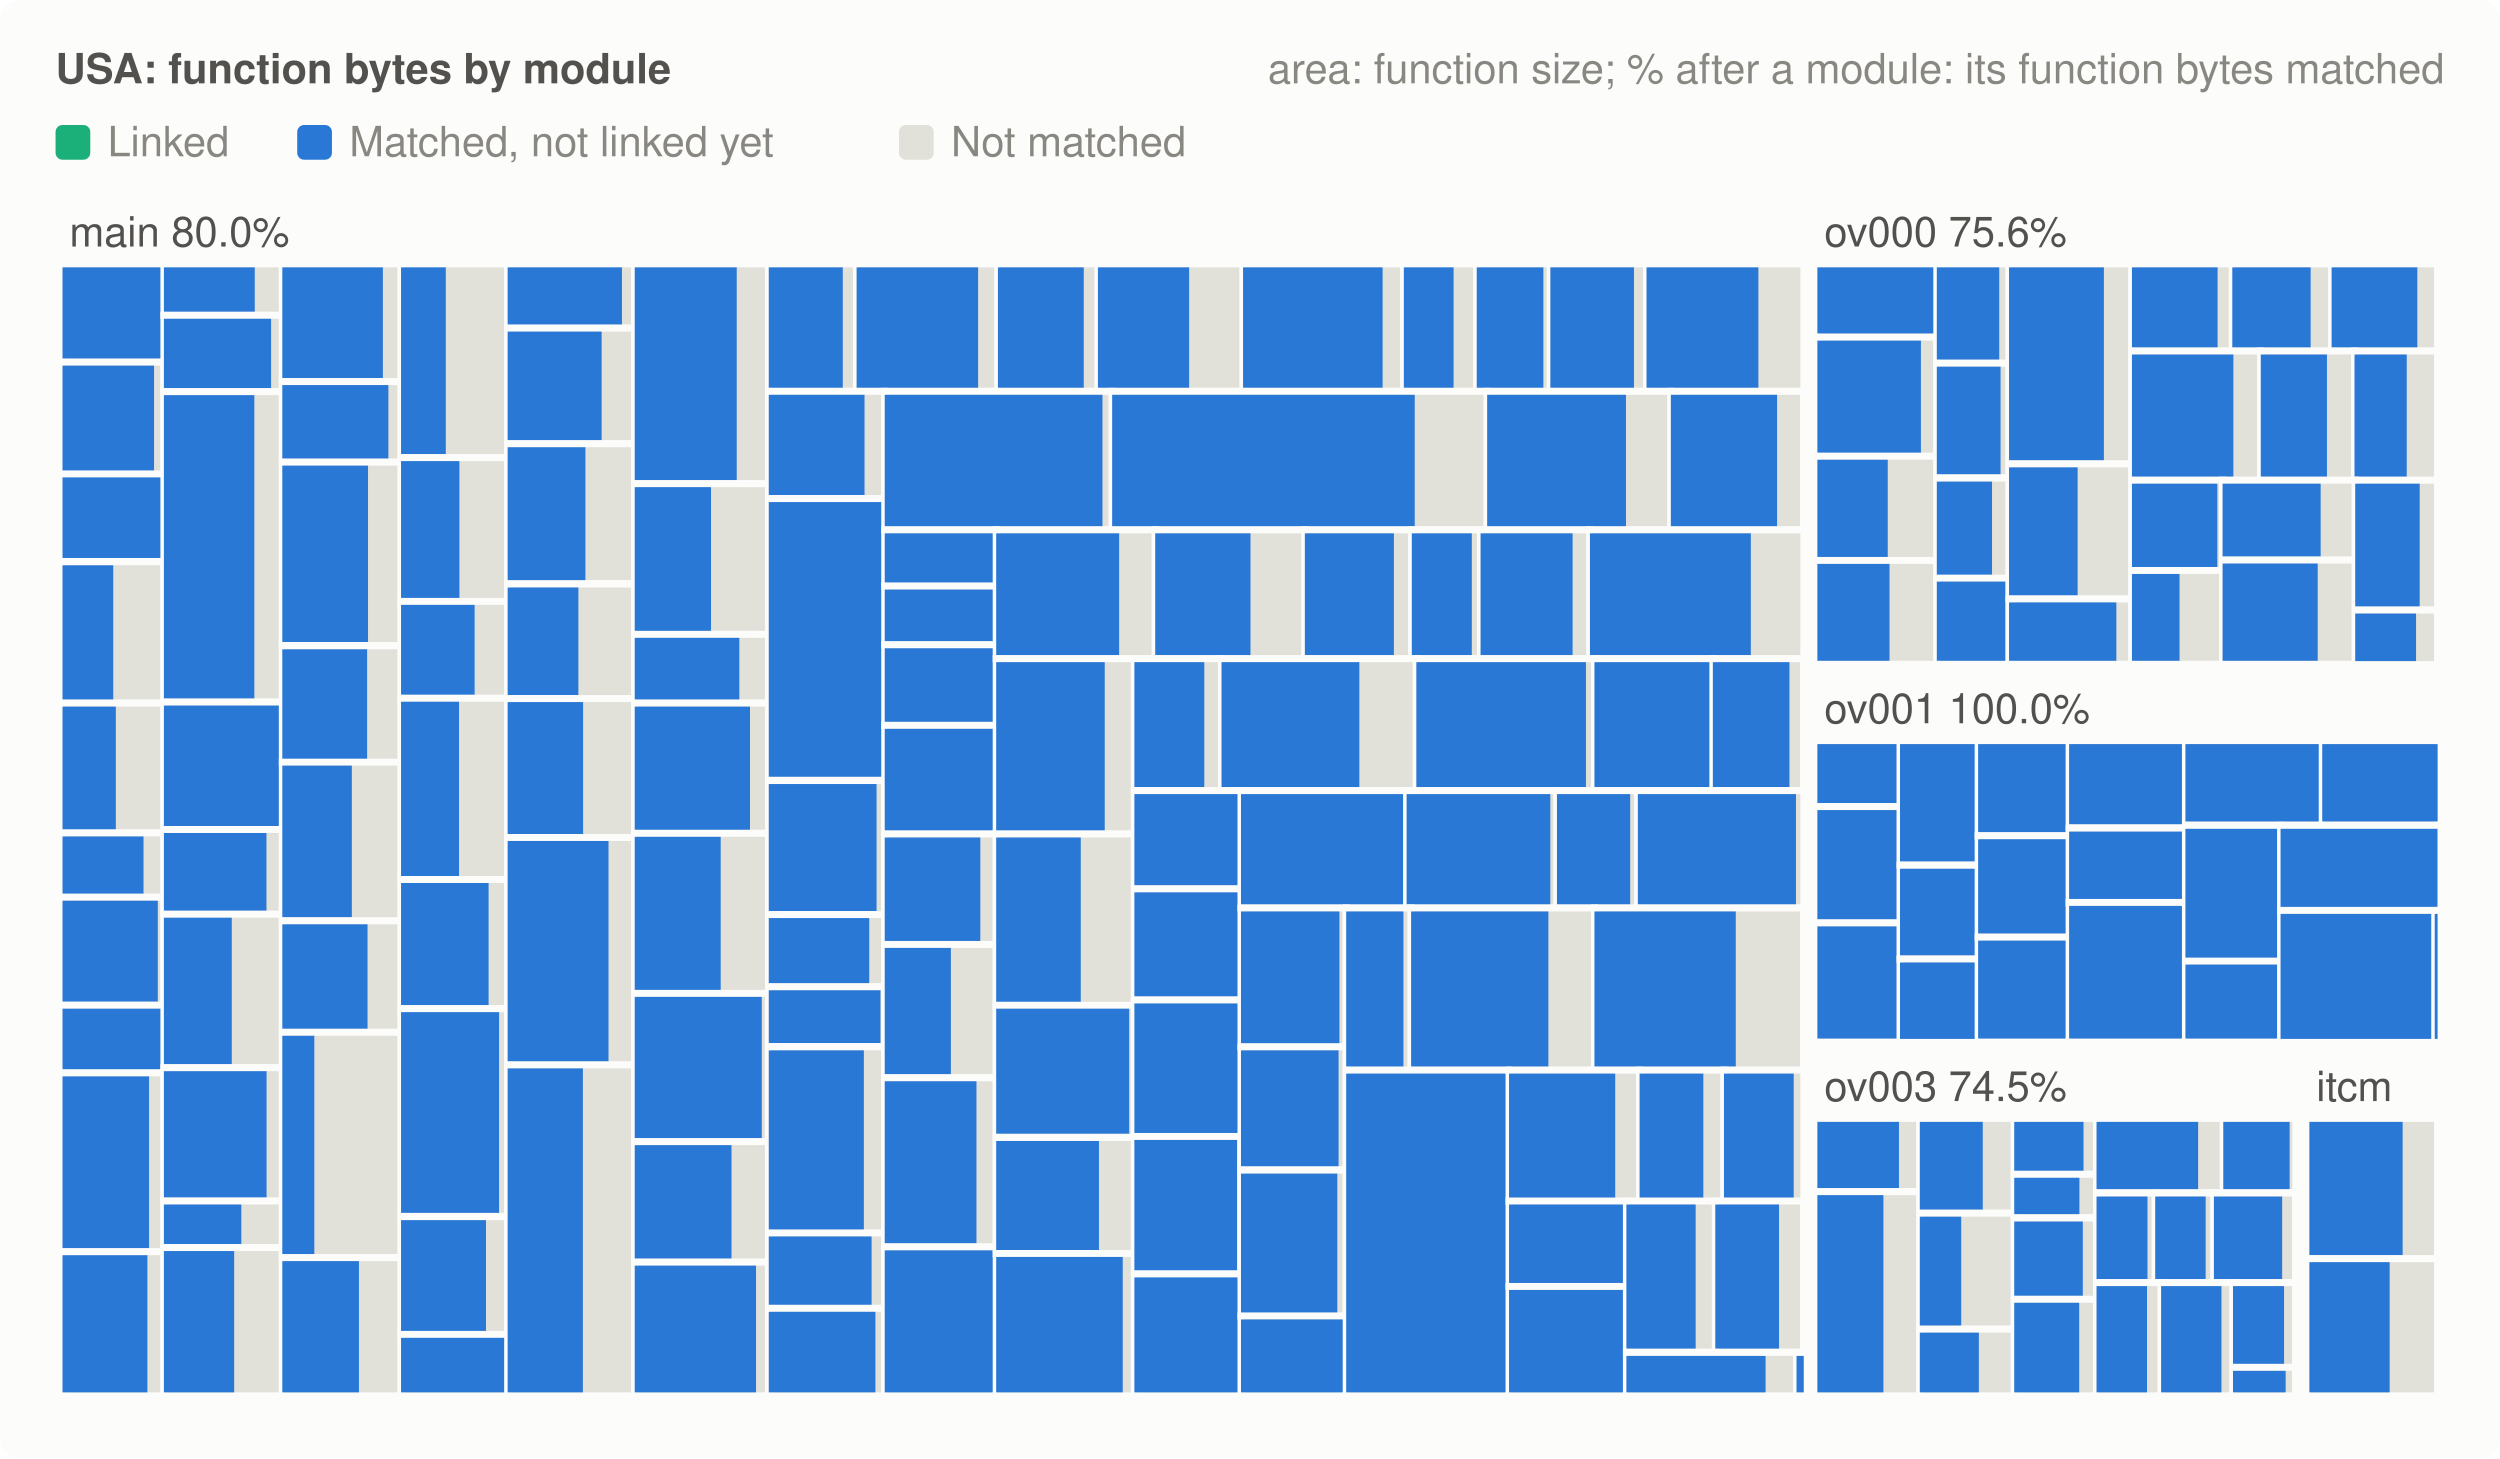
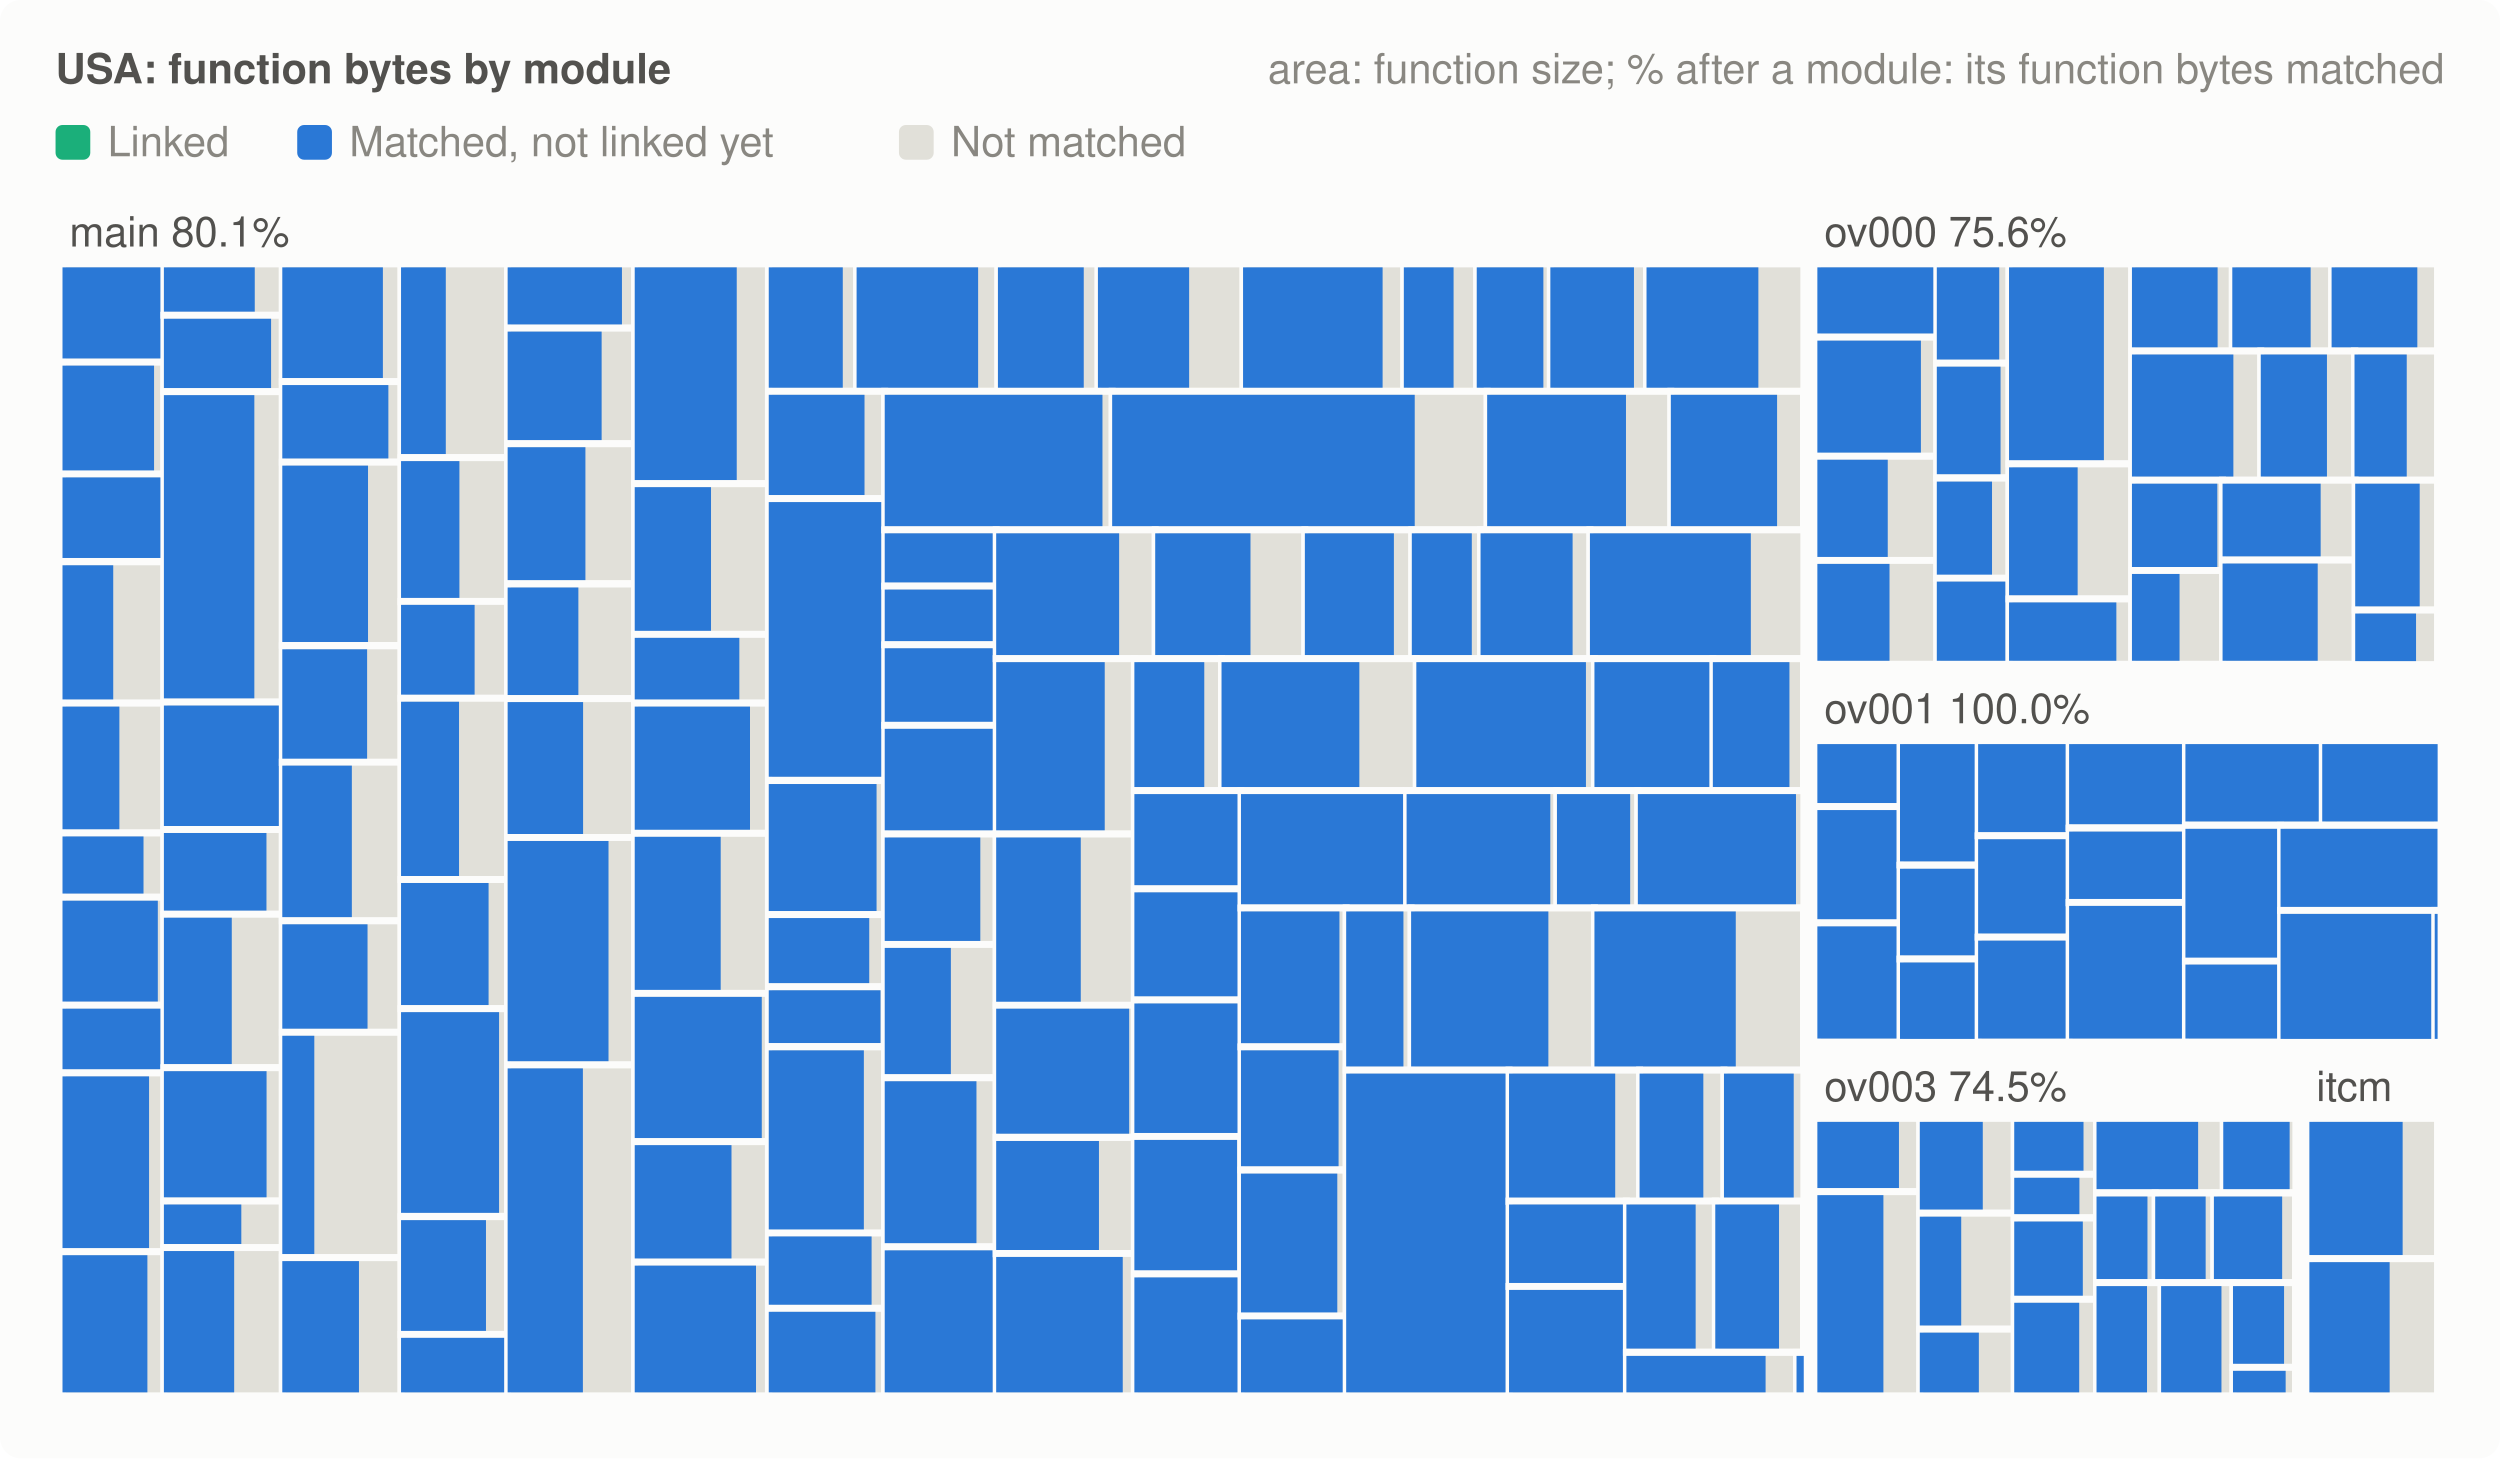
<svg xmlns="http://www.w3.org/2000/svg" viewBox="0 0 720 420" width="720" height="420" role="img" aria-label="Matched and linked code by module (USA)">
  <style>.bg{fill:#fcfcfb}.lbl{fill:#52514e}.muted{fill:#898781}.todo{fill:#e1e0d9}.gap{stroke:#fcfcfb}.matched{fill:#2a78d6}.linked{fill:#1baf7a}@media (prefers-color-scheme: dark){.bg{fill:#1a1a19}.lbl{fill:#c3c2b7}.muted{fill:#898781}.todo{fill:#2c2c2a}.gap{stroke:#1a1a19}.matched{fill:#3987e5}.linked{fill:#199e70}}text{font:12px -apple-system,BlinkMacSystemFont,'Segoe UI',Helvetica,Arial,sans-serif}.head{font-weight:600}</style>
  <rect class="bg" width="720" height="420" rx="6" />
  <text class="lbl head" x="16" y="24">USA: function bytes by module</text>
  <text class="muted" x="704" y="24" text-anchor="end">area: function size; % after a module: its function bytes matched</text>
  <rect class="linked" x="16" y="36" width="10" height="10" rx="2" />
  <text class="muted" x="31" y="45">Linked</text>
  <rect class="matched" x="85.6" y="36" width="10" height="10" rx="2" />
  <text class="muted" x="100.6" y="45">Matched, not linked yet</text>
  <rect class="todo" x="258.9" y="36" width="10" height="10" rx="2" />
  <text class="muted" x="273.9" y="45">Not matched</text>
  <rect class="todo gap" x="18.0" y="76.0" width="29.2" height="28.3" stroke-width="2" />
  <rect class="matched" x="18.0" y="77.0" width="29.16" height="26.3" />
  <rect class="todo gap" x="18.0" y="104.3" width="29.2" height="32.3" stroke-width="2" />
  <rect class="matched" x="18.0" y="105.3" width="26.37" height="30.3" />
  <rect class="todo gap" x="18.0" y="136.5" width="29.2" height="25.2" stroke-width="2" />
  <rect class="matched" x="18.0" y="137.5" width="28.68" height="23.2" />
  <rect class="todo gap" x="18.0" y="161.8" width="29.2" height="40.7" stroke-width="2" />
  <rect class="matched" x="18.0" y="162.8" width="14.61" height="38.7" />
  <rect class="todo gap" x="18.0" y="202.5" width="29.2" height="37.4" stroke-width="2" />
-   <rect class="matched" x="18.0" y="203.5" width="15.36" height="35.4" />
+   <rect class="matched" x="18.0" y="203.5" width="16.38" height="35.4" />
  <rect class="todo gap" x="18.0" y="239.9" width="29.2" height="18.5" stroke-width="2" />
  <rect class="matched" x="18.0" y="240.9" width="23.33" height="16.5" />
  <rect class="todo gap" x="18.0" y="258.4" width="29.2" height="31.1" stroke-width="2" />
  <rect class="matched" x="18.0" y="259.4" width="27.45" height="29.1" />
  <rect class="todo gap" x="18.0" y="289.5" width="29.2" height="19.5" stroke-width="2" />
  <rect class="matched" x="18.0" y="290.5" width="29.04" height="17.5" />
  <rect class="todo gap" x="18.0" y="309.0" width="29.2" height="51.5" stroke-width="2" />
  <rect class="matched" x="18.0" y="310.0" width="24.93" height="49.5" />
  <rect class="todo gap" x="18.0" y="360.5" width="29.2" height="41.5" stroke-width="2" />
  <rect class="matched" x="18.0" y="361.5" width="24.45" height="39.5" />
  <rect class="todo gap" x="47.2" y="76.0" width="34.1" height="14.8" stroke-width="2" />
  <rect class="matched" x="47.2" y="77.0" width="26.17" height="12.8" />
  <rect class="todo gap" x="47.2" y="90.8" width="34.1" height="22.0" stroke-width="2" />
  <rect class="matched" x="47.2" y="91.8" width="30.87" height="20.0" />
  <rect class="todo gap" x="47.2" y="112.8" width="34.1" height="89.4" stroke-width="2" />
  <rect class="matched" x="47.2" y="113.8" width="26.05" height="87.4" />
  <rect class="todo gap" x="47.2" y="202.2" width="34.1" height="36.7" stroke-width="2" />
  <rect class="matched" x="47.2" y="203.2" width="34.13" height="34.7" />
  <rect class="todo gap" x="47.2" y="238.9" width="34.1" height="24.4" stroke-width="2" />
  <rect class="matched" x="47.2" y="239.9" width="29.54" height="22.4" />
  <rect class="todo gap" x="47.2" y="263.3" width="34.1" height="44.2" stroke-width="2" />
  <rect class="matched" x="47.2" y="264.3" width="19.55" height="42.2" />
  <rect class="todo gap" x="47.2" y="307.5" width="34.1" height="38.4" stroke-width="2" />
  <rect class="matched" x="47.2" y="308.5" width="29.57" height="36.4" />
  <rect class="todo gap" x="47.2" y="345.9" width="34.1" height="13.4" stroke-width="2" />
  <rect class="matched" x="47.2" y="346.9" width="22.30" height="11.4" />
  <rect class="todo gap" x="47.2" y="359.3" width="34.1" height="42.7" stroke-width="2" />
  <rect class="matched" x="47.2" y="360.3" width="20.24" height="40.7" />
  <rect class="todo gap" x="81.3" y="76.0" width="34.2" height="33.9" stroke-width="2" />
  <rect class="matched" x="81.3" y="77.0" width="28.97" height="31.9" />
  <rect class="todo gap" x="81.3" y="109.9" width="34.2" height="23.2" stroke-width="2" />
  <rect class="matched" x="81.3" y="110.9" width="30.55" height="21.2" />
  <rect class="todo gap" x="81.3" y="133.1" width="34.2" height="52.8" stroke-width="2" />
  <rect class="matched" x="81.3" y="134.1" width="24.69" height="50.8" />
  <rect class="todo gap" x="81.3" y="186.0" width="34.2" height="33.6" stroke-width="2" />
  <rect class="matched" x="81.3" y="187.0" width="24.43" height="31.6" />
  <rect class="todo gap" x="81.3" y="219.5" width="34.2" height="45.7" stroke-width="2" />
  <rect class="matched" x="81.3" y="220.5" width="20.03" height="43.7" />
  <rect class="todo gap" x="81.3" y="265.2" width="34.2" height="32.1" stroke-width="2" />
  <rect class="matched" x="81.3" y="266.2" width="24.55" height="30.1" />
  <rect class="todo gap" x="81.3" y="297.3" width="34.2" height="64.9" stroke-width="2" />
  <rect class="matched" x="81.3" y="298.3" width="9.22" height="62.9" />
  <rect class="todo gap" x="81.3" y="362.2" width="34.2" height="39.8" stroke-width="2" />
  <rect class="matched" x="81.3" y="363.2" width="22.08" height="37.8" />
  <rect class="todo gap" x="115.5" y="76.0" width="30.7" height="55.8" stroke-width="2" />
  <rect class="matched" x="115.5" y="77.0" width="12.89" height="53.8" />
  <rect class="todo gap" x="115.5" y="131.8" width="30.7" height="41.5" stroke-width="2" />
  <rect class="matched" x="115.5" y="132.8" width="16.81" height="39.5" />
  <rect class="todo gap" x="115.5" y="173.2" width="30.7" height="27.9" stroke-width="2" />
  <rect class="matched" x="115.5" y="174.2" width="21.19" height="25.9" />
  <rect class="todo gap" x="115.5" y="201.1" width="30.7" height="52.2" stroke-width="2" />
  <rect class="matched" x="115.5" y="202.1" width="16.70" height="50.2" />
  <rect class="todo gap" x="115.5" y="253.3" width="30.7" height="37.2" stroke-width="2" />
  <rect class="matched" x="115.5" y="254.3" width="25.21" height="35.2" />
  <rect class="todo gap" x="115.5" y="290.5" width="30.7" height="59.8" stroke-width="2" />
  <rect class="matched" x="115.5" y="291.5" width="28.23" height="57.8" />
  <rect class="todo gap" x="115.5" y="350.4" width="30.7" height="34.0" stroke-width="2" />
  <rect class="matched" x="115.5" y="351.4" width="24.46" height="32.0" />
  <rect class="todo gap" x="115.5" y="384.3" width="30.7" height="17.7" stroke-width="2" />
  <rect class="matched" x="115.5" y="385.3" width="30.70" height="15.7" />
  <rect class="todo gap" x="146.2" y="76.0" width="36.6" height="18.5" stroke-width="2" />
  <rect class="matched" x="146.2" y="77.0" width="32.92" height="16.5" />
  <rect class="todo gap" x="146.2" y="94.5" width="36.6" height="33.3" stroke-width="2" />
  <rect class="matched" x="146.2" y="95.5" width="27.07" height="31.3" />
  <rect class="todo gap" x="146.2" y="127.8" width="36.6" height="40.3" stroke-width="2" />
  <rect class="matched" x="146.2" y="128.8" width="22.40" height="38.3" />
  <rect class="todo gap" x="146.2" y="168.2" width="36.6" height="33.0" stroke-width="2" />
  <rect class="matched" x="146.2" y="169.2" width="20.37" height="31.0" />
  <rect class="todo gap" x="146.2" y="201.2" width="36.6" height="40.0" stroke-width="2" />
  <rect class="matched" x="146.2" y="202.2" width="21.73" height="38.0" />
  <rect class="todo gap" x="146.2" y="241.2" width="36.6" height="65.5" stroke-width="2" />
  <rect class="matched" x="146.2" y="242.2" width="29.05" height="63.5" />
  <rect class="todo gap" x="146.2" y="306.7" width="36.6" height="95.3" stroke-width="2" />
  <rect class="matched" x="146.2" y="307.7" width="21.67" height="93.3" />
  <rect class="todo gap" x="182.8" y="76.0" width="38.5" height="63.3" stroke-width="2" />
  <rect class="matched" x="182.8" y="77.0" width="29.38" height="61.3" />
  <rect class="todo gap" x="182.8" y="139.3" width="38.5" height="43.4" stroke-width="2" />
  <rect class="matched" x="182.8" y="140.3" width="21.97" height="41.4" />
  <rect class="todo gap" x="182.8" y="182.7" width="38.5" height="19.8" stroke-width="2" />
  <rect class="matched" x="182.8" y="183.7" width="30.13" height="17.8" />
  <rect class="todo gap" x="182.8" y="202.5" width="38.5" height="37.5" stroke-width="2" />
  <rect class="matched" x="182.8" y="203.5" width="33.20" height="35.5" />
  <rect class="todo gap" x="182.8" y="240.0" width="38.5" height="46.1" stroke-width="2" />
  <rect class="matched" x="182.8" y="241.0" width="24.76" height="44.1" />
  <rect class="todo gap" x="182.8" y="286.1" width="38.5" height="42.7" stroke-width="2" />
  <rect class="matched" x="182.8" y="287.1" width="36.59" height="40.7" />
  <rect class="todo gap" x="182.8" y="328.8" width="38.5" height="34.7" stroke-width="2" />
  <rect class="matched" x="182.8" y="329.8" width="27.87" height="32.7" />
  <rect class="todo gap" x="182.8" y="363.5" width="38.5" height="38.5" stroke-width="2" />
  <rect class="matched" x="182.8" y="364.5" width="34.93" height="36.5" />
  <rect class="todo gap" x="221.4" y="76.0" width="25.3" height="36.7" stroke-width="2" />
  <rect class="matched" x="221.4" y="77.0" width="21.32" height="34.7" />
  <rect class="todo gap" x="246.7" y="76.0" width="40.7" height="36.7" stroke-width="2" />
  <rect class="matched" x="246.7" y="77.0" width="35.00" height="34.7" />
  <rect class="todo gap" x="287.4" y="76.0" width="28.9" height="36.7" stroke-width="2" />
  <rect class="matched" x="287.4" y="77.0" width="24.72" height="34.7" />
  <rect class="todo gap" x="316.2" y="76.0" width="41.8" height="36.7" stroke-width="2" />
  <rect class="matched" x="316.2" y="77.0" width="26.27" height="34.7" />
  <rect class="todo gap" x="358.0" y="76.0" width="46.3" height="36.7" stroke-width="2" />
  <rect class="matched" x="358.0" y="77.0" width="40.19" height="34.7" />
  <rect class="todo gap" x="404.3" y="76.0" width="21.0" height="36.7" stroke-width="2" />
  <rect class="matched" x="404.3" y="77.0" width="14.33" height="34.7" />
  <rect class="todo gap" x="425.3" y="76.0" width="21.2" height="36.7" stroke-width="2" />
  <rect class="matched" x="425.3" y="77.0" width="19.19" height="34.7" />
  <rect class="todo gap" x="446.5" y="76.0" width="27.7" height="36.7" stroke-width="2" />
  <rect class="matched" x="446.5" y="77.0" width="24.08" height="34.7" />
  <rect class="todo gap" x="474.2" y="76.0" width="45.3" height="36.7" stroke-width="2" />
  <rect class="matched" x="474.2" y="77.0" width="32.21" height="34.7" />
  <rect class="todo gap" x="221.4" y="112.7" width="33.4" height="30.9" stroke-width="2" />
  <rect class="matched" x="221.4" y="113.7" width="27.58" height="28.9" />
  <rect class="todo gap" x="221.4" y="143.6" width="33.4" height="81.1" stroke-width="2" />
  <rect class="matched" x="221.4" y="144.6" width="33.43" height="79.1" />
  <rect class="todo gap" x="221.4" y="224.8" width="33.4" height="38.6" stroke-width="2" />
  <rect class="matched" x="221.4" y="225.8" width="31.05" height="36.6" />
  <rect class="todo gap" x="221.4" y="263.4" width="33.4" height="20.8" stroke-width="2" />
  <rect class="matched" x="221.4" y="264.4" width="28.94" height="18.8" />
  <rect class="todo gap" x="221.4" y="284.2" width="33.4" height="17.2" stroke-width="2" />
  <rect class="matched" x="221.4" y="285.2" width="32.18" height="15.2" />
  <rect class="todo gap" x="221.4" y="301.5" width="33.4" height="53.7" stroke-width="2" />
  <rect class="matched" x="221.4" y="302.5" width="27.39" height="51.7" />
  <rect class="todo gap" x="221.4" y="355.1" width="33.4" height="21.7" stroke-width="2" />
  <rect class="matched" x="221.4" y="356.1" width="29.62" height="19.7" />
  <rect class="todo gap" x="221.4" y="376.8" width="33.4" height="25.2" stroke-width="2" />
  <rect class="matched" x="221.4" y="377.8" width="30.72" height="23.2" />
  <rect class="todo gap" x="254.8" y="112.7" width="65.5" height="39.9" stroke-width="2" />
  <rect class="matched" x="254.8" y="113.7" width="62.71" height="37.9" />
  <rect class="todo gap" x="320.3" y="112.7" width="108.0" height="39.9" stroke-width="2" />
  <rect class="matched" x="320.3" y="113.7" width="87.14" height="37.9" />
  <rect class="todo gap" x="428.3" y="112.7" width="52.9" height="39.9" stroke-width="2" />
  <rect class="matched" x="428.3" y="113.7" width="39.98" height="37.9" />
  <rect class="todo gap" x="481.2" y="112.7" width="38.2" height="39.9" stroke-width="2" />
  <rect class="matched" x="481.2" y="113.7" width="30.60" height="37.9" />
  <rect class="todo gap" x="254.8" y="152.6" width="32.1" height="16.2" stroke-width="2" />
  <rect class="matched" x="254.8" y="153.6" width="32.14" height="14.2" />
  <rect class="todo gap" x="254.8" y="168.8" width="32.1" height="16.9" stroke-width="2" />
  <rect class="matched" x="254.8" y="169.8" width="32.14" height="14.9" />
  <rect class="todo gap" x="254.8" y="185.7" width="32.1" height="23.2" stroke-width="2" />
  <rect class="matched" x="254.8" y="186.7" width="32.14" height="21.2" />
  <rect class="todo gap" x="254.8" y="208.9" width="32.1" height="31.3" stroke-width="2" />
  <rect class="matched" x="254.8" y="209.9" width="32.14" height="29.3" />
  <rect class="todo gap" x="254.8" y="240.2" width="32.1" height="31.8" stroke-width="2" />
  <rect class="matched" x="254.8" y="241.2" width="27.53" height="29.8" />
  <rect class="todo gap" x="254.8" y="272.0" width="32.1" height="38.4" stroke-width="2" />
  <rect class="matched" x="254.8" y="273.0" width="19.05" height="36.4" />
  <rect class="todo gap" x="254.8" y="310.4" width="32.1" height="48.7" stroke-width="2" />
  <rect class="matched" x="254.8" y="311.4" width="26.42" height="46.7" />
  <rect class="todo gap" x="254.8" y="359.1" width="32.1" height="42.9" stroke-width="2" />
  <rect class="matched" x="254.8" y="360.1" width="32.14" height="40.9" />
  <rect class="todo gap" x="286.9" y="152.6" width="45.8" height="37.1" stroke-width="2" />
  <rect class="matched" x="286.9" y="153.6" width="35.41" height="35.1" />
  <rect class="todo gap" x="332.7" y="152.6" width="43.1" height="37.1" stroke-width="2" />
  <rect class="matched" x="332.7" y="153.6" width="27.44" height="35.1" />
  <rect class="todo gap" x="375.8" y="152.6" width="30.8" height="37.1" stroke-width="2" />
  <rect class="matched" x="375.8" y="153.6" width="25.64" height="35.1" />
  <rect class="todo gap" x="406.6" y="152.6" width="19.8" height="37.1" stroke-width="2" />
  <rect class="matched" x="406.6" y="153.6" width="17.28" height="35.1" />
  <rect class="todo gap" x="426.4" y="152.6" width="31.5" height="37.1" stroke-width="2" />
  <rect class="matched" x="426.4" y="153.6" width="26.51" height="35.1" />
  <rect class="todo gap" x="457.9" y="152.6" width="61.6" height="37.1" stroke-width="2" />
  <rect class="matched" x="457.9" y="153.6" width="46.34" height="35.1" />
  <rect class="todo gap" x="286.9" y="189.7" width="39.8" height="50.5" stroke-width="2" />
  <rect class="matched" x="286.9" y="190.7" width="31.26" height="48.5" />
  <rect class="todo gap" x="286.9" y="240.2" width="39.8" height="49.4" stroke-width="2" />
  <rect class="matched" x="286.9" y="241.2" width="24.36" height="47.4" />
  <rect class="todo gap" x="286.9" y="289.5" width="39.8" height="38.0" stroke-width="2" />
  <rect class="matched" x="286.9" y="290.5" width="38.30" height="36.0" />
  <rect class="todo gap" x="286.9" y="327.6" width="39.8" height="33.5" stroke-width="2" />
  <rect class="matched" x="286.9" y="328.6" width="29.60" height="31.5" />
  <rect class="todo gap" x="286.9" y="361.0" width="39.8" height="41.0" stroke-width="2" />
  <rect class="matched" x="286.9" y="362.0" width="36.45" height="39.0" />
  <rect class="todo gap" x="326.7" y="189.7" width="25.1" height="38.0" stroke-width="2" />
  <rect class="matched" x="326.7" y="190.7" width="20.13" height="36.0" />
  <rect class="todo gap" x="351.8" y="189.7" width="56.1" height="38.0" stroke-width="2" />
  <rect class="matched" x="351.8" y="190.7" width="39.69" height="36.0" />
  <rect class="todo gap" x="407.9" y="189.7" width="51.3" height="38.0" stroke-width="2" />
  <rect class="matched" x="407.9" y="190.7" width="48.85" height="36.0" />
  <rect class="todo gap" x="459.2" y="189.7" width="34.1" height="38.0" stroke-width="2" />
  <rect class="matched" x="459.2" y="190.7" width="33.92" height="36.0" />
  <rect class="todo gap" x="493.3" y="189.7" width="26.1" height="38.0" stroke-width="2" />
  <rect class="matched" x="493.3" y="190.7" width="22.06" height="36.0" />
  <rect class="todo gap" x="326.7" y="227.7" width="30.7" height="28.3" stroke-width="2" />
  <rect class="matched" x="326.7" y="228.7" width="29.88" height="26.3" />
  <rect class="todo gap" x="326.7" y="256.0" width="30.7" height="32.0" stroke-width="2" />
  <rect class="matched" x="326.7" y="257.0" width="30.68" height="30.0" />
  <rect class="todo gap" x="326.7" y="288.0" width="30.7" height="39.3" stroke-width="2" />
  <rect class="matched" x="326.7" y="289.0" width="30.68" height="37.3" />
  <rect class="todo gap" x="326.7" y="327.3" width="30.7" height="39.6" stroke-width="2" />
  <rect class="matched" x="326.7" y="328.3" width="29.59" height="37.6" />
  <rect class="todo gap" x="326.7" y="366.9" width="30.7" height="35.1" stroke-width="2" />
  <rect class="matched" x="326.7" y="367.9" width="30.68" height="33.1" />
  <rect class="todo gap" x="357.4" y="227.7" width="47.7" height="33.8" stroke-width="2" />
  <rect class="matched" x="357.4" y="228.7" width="46.82" height="31.8" />
  <rect class="todo gap" x="405.1" y="227.7" width="43.3" height="33.8" stroke-width="2" />
  <rect class="matched" x="405.1" y="228.7" width="41.39" height="31.8" />
  <rect class="todo gap" x="448.4" y="227.7" width="23.3" height="33.8" stroke-width="2" />
  <rect class="matched" x="448.4" y="228.7" width="21.09" height="31.8" />
  <rect class="todo gap" x="471.7" y="227.7" width="47.8" height="33.8" stroke-width="2" />
  <rect class="matched" x="471.7" y="228.7" width="45.54" height="31.8" />
  <rect class="todo gap" x="357.4" y="261.5" width="30.3" height="40.0" stroke-width="2" />
  <rect class="matched" x="357.4" y="262.5" width="28.36" height="38.0" />
  <rect class="todo gap" x="357.4" y="301.5" width="30.3" height="35.4" stroke-width="2" />
  <rect class="matched" x="357.4" y="302.5" width="28.11" height="33.4" />
  <rect class="todo gap" x="357.4" y="337.0" width="30.3" height="42.1" stroke-width="2" />
  <rect class="matched" x="357.4" y="338.0" width="27.74" height="40.1" />
  <rect class="todo gap" x="357.4" y="379.0" width="30.3" height="23.0" stroke-width="2" />
  <rect class="matched" x="357.4" y="380.0" width="30.30" height="21.0" />
  <rect class="todo gap" x="387.7" y="261.5" width="18.7" height="46.7" stroke-width="2" />
  <rect class="matched" x="387.7" y="262.5" width="16.49" height="44.7" />
  <rect class="todo gap" x="406.4" y="261.5" width="52.8" height="46.7" stroke-width="2" />
  <rect class="matched" x="406.4" y="262.5" width="39.53" height="44.7" />
  <rect class="todo gap" x="459.2" y="261.5" width="60.2" height="46.7" stroke-width="2" />
  <rect class="matched" x="459.2" y="262.5" width="40.70" height="44.7" />
  <rect class="todo gap" x="387.7" y="308.2" width="46.9" height="93.8" stroke-width="2" />
  <rect class="matched" x="387.7" y="309.2" width="46.88" height="91.8" />
  <rect class="todo gap" x="434.6" y="308.2" width="37.6" height="37.8" stroke-width="2" />
  <rect class="matched" x="434.6" y="309.2" width="30.58" height="35.8" />
  <rect class="todo gap" x="472.2" y="308.2" width="24.3" height="37.8" stroke-width="2" />
  <rect class="matched" x="472.2" y="309.2" width="18.36" height="35.8" />
  <rect class="todo gap" x="496.5" y="308.2" width="23.0" height="37.8" stroke-width="2" />
  <rect class="matched" x="496.5" y="309.2" width="20.09" height="35.8" />
  <rect class="todo gap" x="434.6" y="345.9" width="33.8" height="24.6" stroke-width="2" />
  <rect class="matched" x="434.6" y="346.9" width="32.89" height="22.6" />
  <rect class="todo gap" x="434.6" y="370.5" width="33.8" height="31.5" stroke-width="2" />
  <rect class="matched" x="434.6" y="371.5" width="33.76" height="29.5" />
  <rect class="todo gap" x="468.4" y="345.9" width="25.7" height="43.5" stroke-width="2" />
  <rect class="matched" x="468.4" y="346.9" width="19.95" height="41.5" />
  <rect class="todo gap" x="494.0" y="345.9" width="25.4" height="43.5" stroke-width="2" />
  <rect class="matched" x="494.0" y="346.9" width="18.36" height="41.5" />
  <rect class="todo gap" x="468.4" y="389.5" width="49.0" height="12.5" stroke-width="2" />
  <rect class="matched" x="468.4" y="390.5" width="40.09" height="10.5" />
  <rect class="todo gap" x="517.4" y="389.5" width="2.1" height="12.5" stroke-width="2" />
  <rect class="matched" x="517.4" y="390.5" width="2.08" height="10.5" />
-   <text class="lbl" x="20.0" y="71.0">main 80.0%</text>
+   <text class="lbl" x="20.0" y="71.0">main 80.1%</text>
  <rect class="todo gap" x="523.4" y="76.0" width="34.4" height="21.1" stroke-width="2" />
  <rect class="matched" x="523.4" y="77.0" width="33.66" height="19.1" />
  <rect class="todo gap" x="523.4" y="97.1" width="34.4" height="34.3" stroke-width="2" />
  <rect class="matched" x="523.4" y="98.1" width="29.82" height="32.3" />
  <rect class="todo gap" x="523.4" y="131.4" width="34.4" height="30.1" stroke-width="2" />
  <rect class="matched" x="523.4" y="132.4" width="20.27" height="28.1" />
  <rect class="todo gap" x="523.4" y="161.4" width="34.4" height="29.9" stroke-width="2" />
  <rect class="matched" x="523.4" y="162.4" width="20.78" height="27.9" />
  <rect class="todo gap" x="557.8" y="76.0" width="20.8" height="28.6" stroke-width="2" />
  <rect class="matched" x="557.8" y="77.0" width="17.98" height="26.6" />
  <rect class="todo gap" x="557.8" y="104.6" width="20.8" height="33.0" stroke-width="2" />
  <rect class="matched" x="557.8" y="105.6" width="18.36" height="31.0" />
  <rect class="todo gap" x="557.8" y="137.7" width="20.8" height="28.9" stroke-width="2" />
  <rect class="matched" x="557.8" y="138.7" width="15.90" height="26.9" />
  <rect class="todo gap" x="557.8" y="166.5" width="20.8" height="24.8" stroke-width="2" />
  <rect class="matched" x="557.8" y="167.5" width="19.81" height="22.8" />
  <rect class="todo gap" x="578.6" y="76.0" width="35.3" height="57.6" stroke-width="2" />
  <rect class="matched" x="578.6" y="77.0" width="27.32" height="55.6" />
  <rect class="todo gap" x="578.6" y="133.6" width="35.3" height="38.9" stroke-width="2" />
  <rect class="matched" x="578.6" y="134.6" width="19.76" height="36.9" />
  <rect class="todo gap" x="578.6" y="172.5" width="35.3" height="18.8" stroke-width="2" />
  <rect class="matched" x="578.6" y="173.5" width="30.91" height="16.8" />
  <rect class="todo gap" x="614.0" y="76.0" width="28.9" height="25.1" stroke-width="2" />
  <rect class="matched" x="614.0" y="77.0" width="24.67" height="23.1" />
  <rect class="todo gap" x="642.9" y="76.0" width="28.7" height="25.1" stroke-width="2" />
  <rect class="matched" x="642.9" y="77.0" width="22.57" height="23.1" />
  <rect class="todo gap" x="671.5" y="76.0" width="30.5" height="25.1" stroke-width="2" />
  <rect class="matched" x="671.5" y="77.0" width="24.69" height="23.1" />
  <rect class="todo gap" x="614.0" y="101.1" width="37.1" height="37.2" stroke-width="2" />
  <rect class="matched" x="614.0" y="102.1" width="29.21" height="35.2" />
  <rect class="todo gap" x="651.1" y="101.1" width="27.1" height="37.2" stroke-width="2" />
  <rect class="matched" x="651.1" y="102.1" width="19.06" height="35.2" />
  <rect class="todo gap" x="678.1" y="101.1" width="23.9" height="37.2" stroke-width="2" />
  <rect class="matched" x="678.1" y="102.1" width="15.04" height="35.2" />
  <rect class="todo gap" x="614.0" y="138.3" width="26.1" height="26.0" stroke-width="2" />
  <rect class="matched" x="614.0" y="139.3" width="24.59" height="24.0" />
  <rect class="todo gap" x="614.0" y="164.3" width="26.1" height="27.0" stroke-width="2" />
  <rect class="matched" x="614.0" y="165.3" width="13.71" height="25.0" />
  <rect class="todo gap" x="640.1" y="138.3" width="38.2" height="23.0" stroke-width="2" />
  <rect class="matched" x="640.1" y="139.3" width="28.25" height="21.0" />
  <rect class="todo gap" x="640.1" y="161.3" width="38.2" height="30.0" stroke-width="2" />
  <rect class="matched" x="640.1" y="162.3" width="27.40" height="28.0" />
  <rect class="todo gap" x="678.3" y="138.3" width="23.7" height="37.4" stroke-width="2" />
  <rect class="matched" x="678.3" y="139.3" width="18.57" height="35.4" />
  <rect class="todo gap" x="678.3" y="175.7" width="23.7" height="15.7" stroke-width="2" />
  <rect class="matched" x="678.3" y="176.7" width="17.52" height="13.7" />
  <text class="lbl" x="525.4" y="71.0">ov000 75.6%</text>
  <rect class="todo gap" x="523.4" y="213.3" width="23.8" height="19.0" stroke-width="2" />
  <rect class="matched" x="523.4" y="214.3" width="23.78" height="17.0" />
  <rect class="todo gap" x="523.4" y="232.3" width="23.8" height="33.5" stroke-width="2" />
  <rect class="matched" x="523.4" y="233.3" width="23.78" height="31.5" />
  <rect class="todo gap" x="523.4" y="265.8" width="23.8" height="34.3" stroke-width="2" />
  <rect class="matched" x="523.4" y="266.8" width="23.78" height="32.3" />
  <rect class="todo gap" x="547.2" y="213.3" width="22.5" height="35.8" stroke-width="2" />
  <rect class="matched" x="547.2" y="214.3" width="22.51" height="33.8" />
  <rect class="todo gap" x="547.2" y="249.2" width="22.5" height="27.0" stroke-width="2" />
  <rect class="matched" x="547.2" y="250.2" width="22.51" height="25.0" />
  <rect class="todo gap" x="547.2" y="276.2" width="22.5" height="24.0" stroke-width="2" />
  <rect class="matched" x="547.2" y="277.2" width="22.51" height="22.0" />
  <rect class="todo gap" x="569.7" y="213.3" width="26.1" height="27.4" stroke-width="2" />
  <rect class="matched" x="569.7" y="214.3" width="26.12" height="25.4" />
  <rect class="todo gap" x="569.7" y="240.7" width="26.1" height="29.2" stroke-width="2" />
  <rect class="matched" x="569.7" y="241.7" width="26.12" height="27.2" />
  <rect class="todo gap" x="569.7" y="269.9" width="26.1" height="30.2" stroke-width="2" />
  <rect class="matched" x="569.7" y="270.9" width="26.12" height="28.2" />
  <rect class="todo gap" x="595.9" y="213.3" width="33.6" height="25.1" stroke-width="2" />
  <rect class="matched" x="595.9" y="214.3" width="33.56" height="23.1" />
  <rect class="todo gap" x="595.9" y="238.5" width="33.6" height="21.5" stroke-width="2" />
  <rect class="matched" x="595.9" y="239.5" width="33.56" height="19.5" />
  <rect class="todo gap" x="595.9" y="259.9" width="33.6" height="40.2" stroke-width="2" />
  <rect class="matched" x="595.9" y="260.9" width="33.56" height="38.2" />
  <rect class="todo gap" x="629.4" y="213.3" width="39.3" height="24.3" stroke-width="2" />
  <rect class="matched" x="629.4" y="214.3" width="39.33" height="22.3" />
  <rect class="todo gap" x="668.8" y="213.3" width="33.2" height="24.3" stroke-width="2" />
  <rect class="matched" x="668.8" y="214.3" width="33.24" height="22.3" />
  <rect class="todo gap" x="629.4" y="237.7" width="27.4" height="39.2" stroke-width="2" />
  <rect class="matched" x="629.4" y="238.7" width="27.38" height="37.2" />
  <rect class="todo gap" x="629.4" y="276.8" width="27.4" height="23.3" stroke-width="2" />
  <rect class="matched" x="629.4" y="277.8" width="27.38" height="21.3" />
  <rect class="todo gap" x="656.8" y="237.7" width="45.2" height="24.5" stroke-width="2" />
  <rect class="matched" x="656.8" y="238.7" width="45.20" height="22.5" />
  <rect class="todo gap" x="656.8" y="262.2" width="44.4" height="38.0" stroke-width="2" />
  <rect class="matched" x="656.8" y="263.2" width="44.37" height="36.0" />
  <rect class="todo gap" x="701.2" y="262.2" width="0.8" height="38.0" stroke-width="2" />
  <rect class="matched" x="701.2" y="263.2" width="0.83" height="36.0" />
  <text class="lbl" x="525.4" y="208.3">ov001 100.0%</text>
  <rect class="todo gap" x="523.4" y="322.1" width="29.5" height="21.1" stroke-width="2" />
  <rect class="matched" x="523.4" y="323.1" width="23.50" height="19.1" />
  <rect class="todo gap" x="523.4" y="343.2" width="29.5" height="58.8" stroke-width="2" />
  <rect class="matched" x="523.4" y="344.2" width="19.02" height="56.8" />
  <rect class="todo gap" x="552.9" y="322.1" width="27.2" height="27.3" stroke-width="2" />
  <rect class="matched" x="552.9" y="323.1" width="18.14" height="25.3" />
  <rect class="todo gap" x="552.9" y="349.4" width="27.2" height="33.4" stroke-width="2" />
  <rect class="matched" x="552.9" y="350.4" width="11.93" height="31.4" />
  <rect class="todo gap" x="552.9" y="382.8" width="27.2" height="19.2" stroke-width="2" />
  <rect class="matched" x="552.9" y="383.8" width="17.01" height="17.2" />
  <rect class="todo gap" x="580.1" y="322.1" width="23.7" height="16.1" stroke-width="2" />
  <rect class="matched" x="580.1" y="323.1" width="19.95" height="14.1" />
  <rect class="todo gap" x="580.1" y="338.2" width="23.7" height="12.5" stroke-width="2" />
  <rect class="matched" x="580.1" y="339.2" width="18.77" height="10.5" />
  <rect class="todo gap" x="580.1" y="350.8" width="23.7" height="23.4" stroke-width="2" />
  <rect class="matched" x="580.1" y="351.8" width="19.75" height="21.4" />
  <rect class="todo gap" x="580.1" y="374.2" width="23.7" height="27.8" stroke-width="2" />
  <rect class="matched" x="580.1" y="375.2" width="18.71" height="25.8" />
  <rect class="todo gap" x="603.8" y="322.1" width="36.5" height="21.4" stroke-width="2" />
  <rect class="matched" x="603.8" y="323.1" width="29.26" height="19.4" />
  <rect class="todo gap" x="640.3" y="322.1" width="20.9" height="21.4" stroke-width="2" />
  <rect class="matched" x="640.3" y="323.1" width="19.12" height="19.4" />
  <rect class="todo gap" x="603.8" y="343.6" width="16.9" height="25.8" stroke-width="2" />
  <rect class="matched" x="603.8" y="344.6" width="14.67" height="23.8" />
  <rect class="todo gap" x="620.7" y="343.6" width="16.9" height="25.8" stroke-width="2" />
  <rect class="matched" x="620.7" y="344.6" width="14.53" height="23.8" />
  <rect class="todo gap" x="637.6" y="343.6" width="23.5" height="25.8" stroke-width="2" />
  <rect class="matched" x="637.6" y="344.6" width="19.66" height="23.8" />
  <rect class="todo gap" x="603.8" y="369.4" width="18.6" height="32.6" stroke-width="2" />
  <rect class="matched" x="603.8" y="370.4" width="14.54" height="30.6" />
  <rect class="todo gap" x="622.4" y="369.4" width="20.7" height="32.6" stroke-width="2" />
  <rect class="matched" x="622.4" y="370.4" width="17.38" height="30.6" />
  <rect class="todo gap" x="643.1" y="369.4" width="18.0" height="24.4" stroke-width="2" />
  <rect class="matched" x="643.1" y="370.4" width="14.71" height="22.4" />
  <rect class="todo gap" x="643.1" y="393.8" width="18.0" height="8.2" stroke-width="2" />
  <rect class="matched" x="643.1" y="394.8" width="15.17" height="6.2" />
  <text class="lbl" x="525.4" y="317.1">ov003 74.5%</text>
  <rect class="todo gap" x="665.1" y="322.1" width="36.9" height="40.4" stroke-width="2" />
  <rect class="matched" x="665.1" y="323.1" width="26.86" height="38.4" />
  <rect class="todo gap" x="665.1" y="362.5" width="36.9" height="39.5" stroke-width="2" />
  <rect class="matched" x="665.1" y="363.5" width="23.12" height="37.5" />
  <text class="lbl" x="667.1" y="317.1">itcm</text>
</svg>
